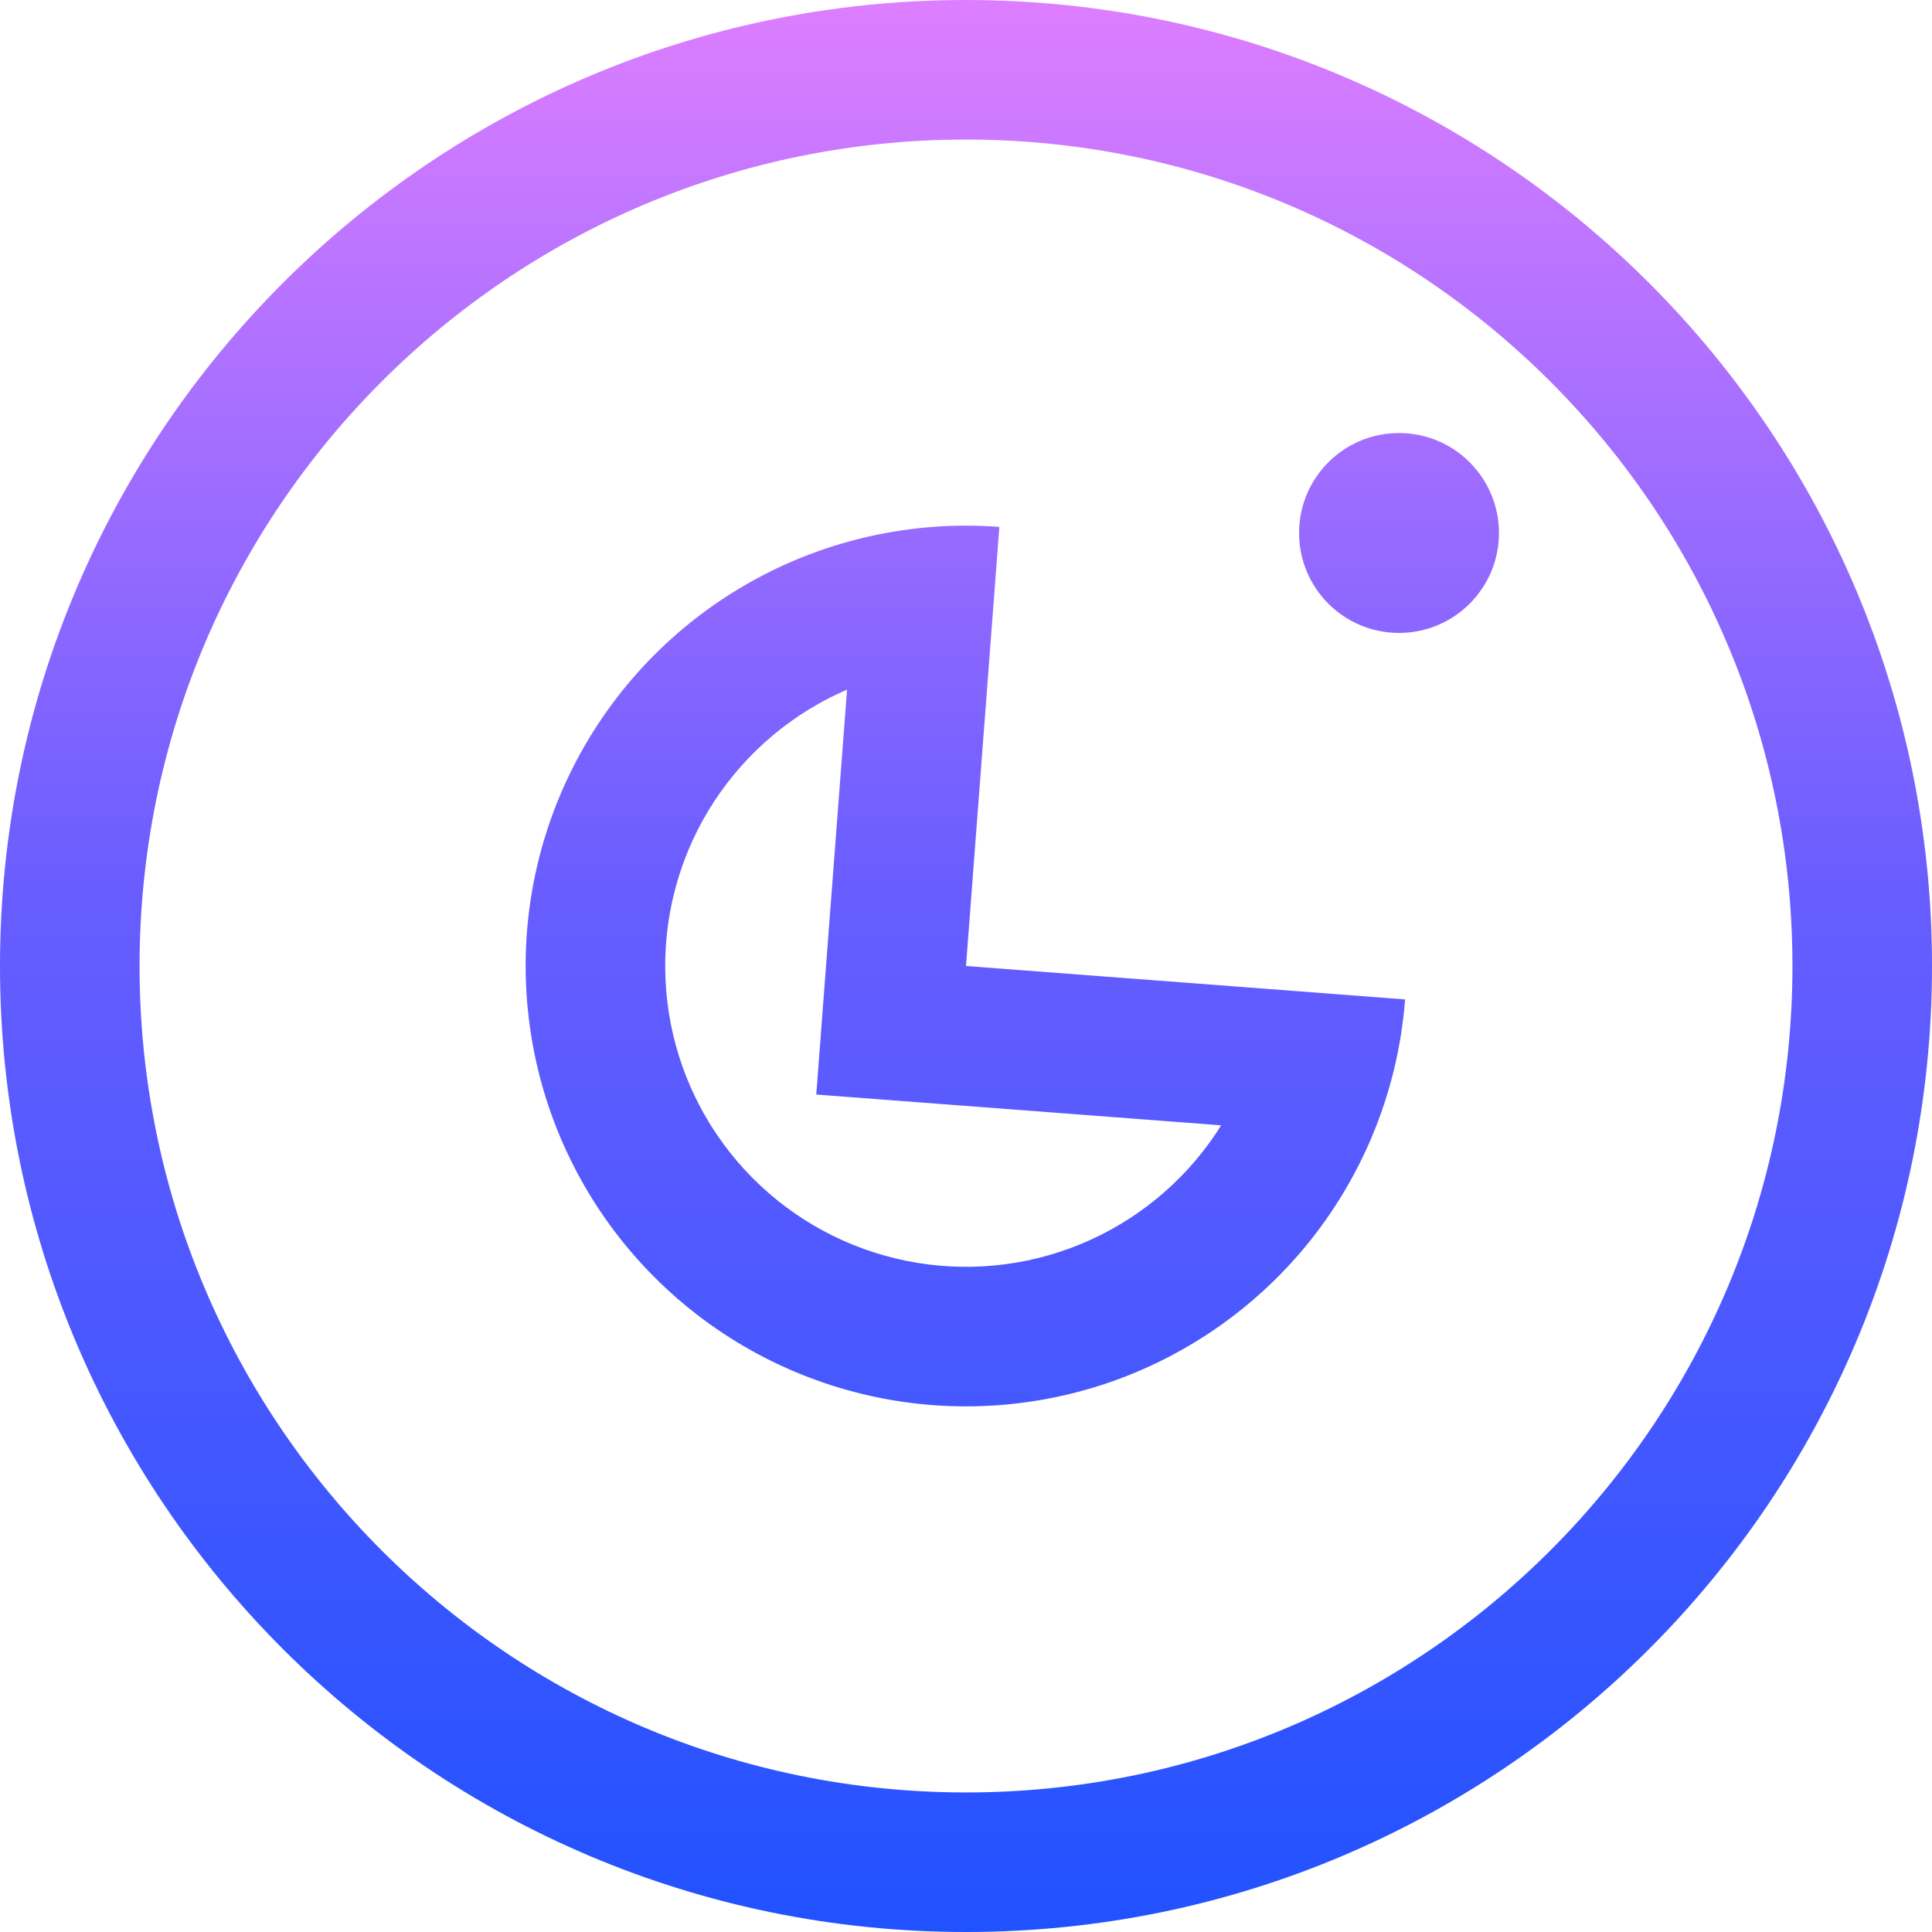
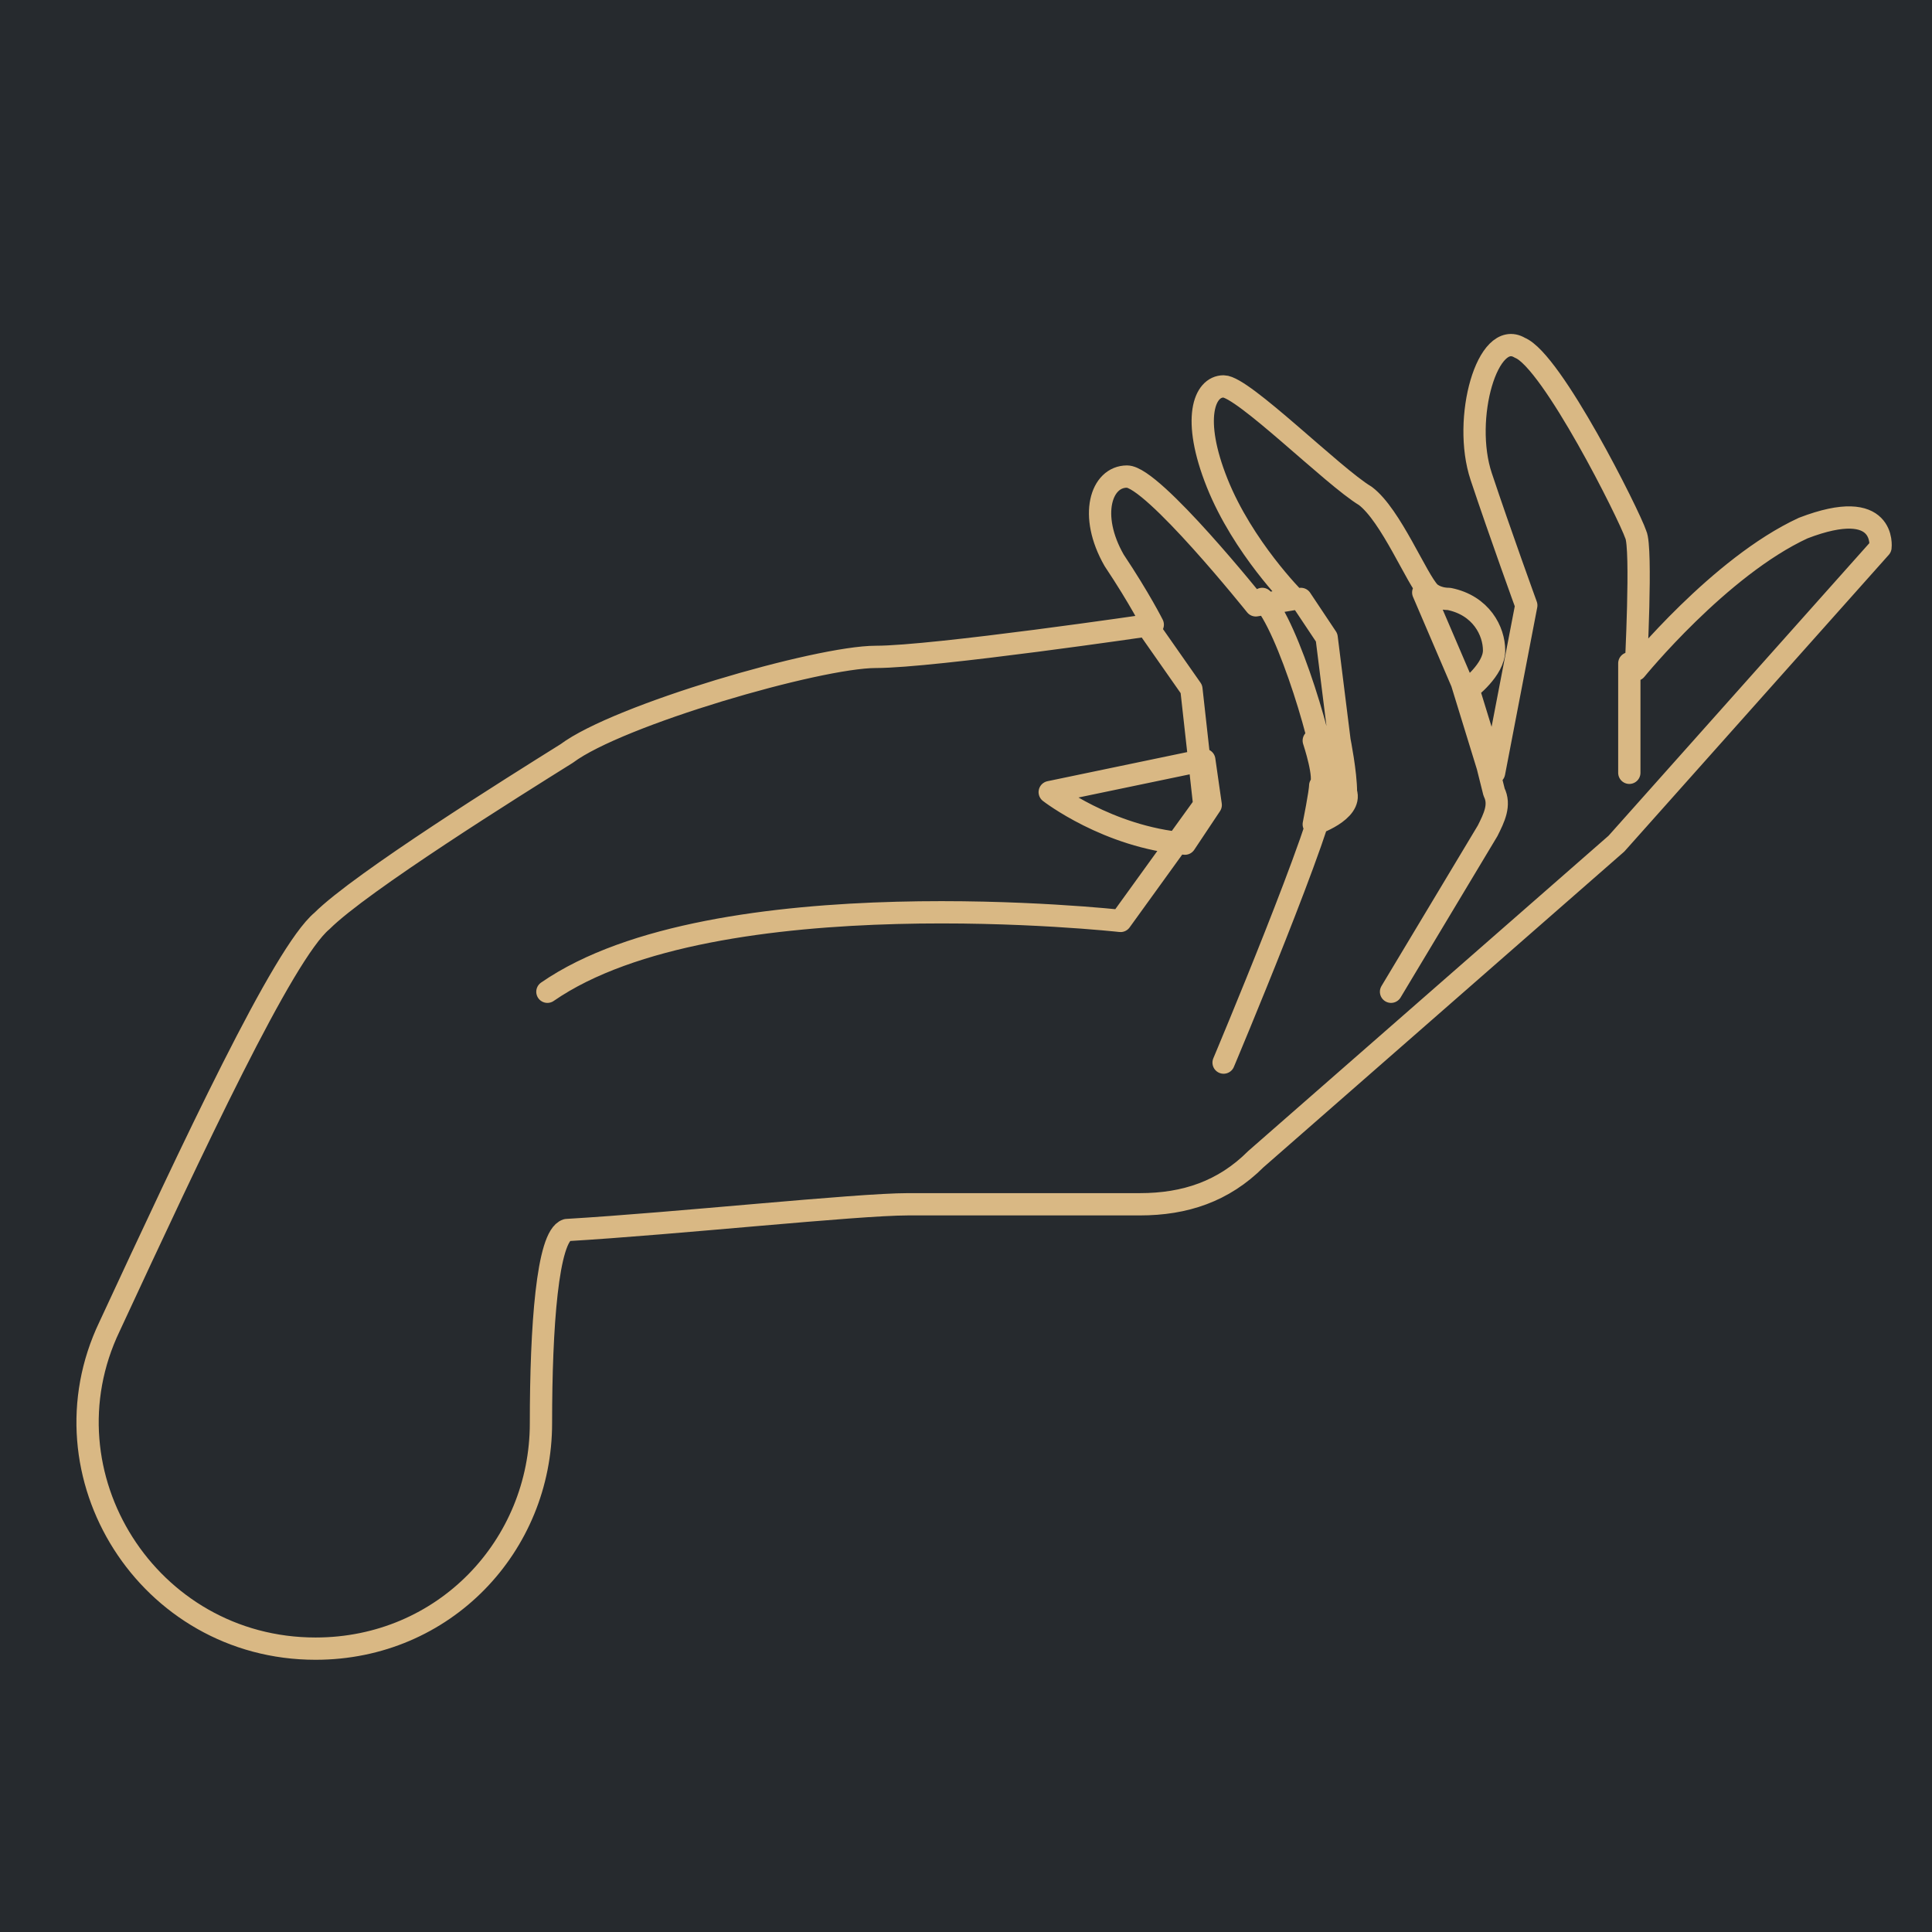
- <svg xmlns="http://www.w3.org/2000/svg" width="30" height="30" viewBox="0 0 30 30" fill="none">
-   <path fill-rule="evenodd" clip-rule="evenodd" d="M27.833 15C27.833 22.088 22.088 27.833 15 27.833C7.912 27.833 2.167 22.088 2.167 15C2.167 7.912 7.912 2.167 15 2.167C22.088 2.167 27.833 7.912 27.833 15ZM30 15C30 23.284 23.284 30 15 30C6.716 30 0 23.284 0 15C0 6.716 6.716 0 15 0C23.284 0 30 6.716 30 15ZM23.276 8.276C23.276 9.133 22.581 9.828 21.724 9.828C20.867 9.828 20.172 9.133 20.172 8.276C20.172 7.419 20.867 6.724 21.724 6.724C22.581 6.724 23.276 7.419 23.276 8.276ZM15.164 12.84L15.354 10.342L15.518 8.182C14.78 8.126 14.042 8.19 13.331 8.369C12.744 8.517 12.176 8.742 11.643 9.043C10.465 9.707 9.51 10.705 8.899 11.912C8.288 13.118 8.049 14.479 8.212 15.821C8.374 17.164 8.931 18.428 9.812 19.454C10.693 20.48 11.858 21.222 13.161 21.586C14.464 21.95 15.845 21.919 17.13 21.498C18.415 21.076 19.546 20.283 20.381 19.219C20.758 18.738 21.067 18.21 21.302 17.652C21.586 16.977 21.762 16.258 21.818 15.52L21.818 15.519L19.658 15.354L17.16 15.164L15 15L15.164 12.84ZM18.962 17.474L14.835 17.16L12.675 16.996L12.839 14.836L13.153 10.709C13.001 10.775 12.852 10.848 12.707 10.93C11.902 11.384 11.25 12.066 10.832 12.89C10.415 13.714 10.252 14.644 10.363 15.561C10.473 16.478 10.854 17.342 11.456 18.043C12.058 18.744 12.854 19.251 13.744 19.499C14.633 19.747 15.577 19.727 16.455 19.439C17.333 19.151 18.106 18.609 18.676 17.882C18.779 17.751 18.874 17.615 18.962 17.474Z" fill="url(#paint0_linear_883_4378)" />
-   <defs>
-     <linearGradient id="paint0_linear_883_4378" x1="15" y1="0" x2="15" y2="30" gradientUnits="userSpaceOnUse">
-       <stop stop-color="#DD7EFF" />
-       <stop offset="0.461" stop-color="#685DFF" />
-       <stop offset="1" stop-color="#2152FF" />
-     </linearGradient>
-   </defs>
+ <svg xmlns="http://www.w3.org/2000/svg" version="1.1" id="Layer_1" x="0px" y="0px" viewBox="0 0 30 30" style="enable-background:new 0 0 30 30;" xml:space="preserve">
+   <style type="text/css">
+ 	.st0{fill:#164373;}
+ 	.st1{font-family:'MyriadPro-Regular';}
+ 	.st2{font-size:22.896px;}
+ 	.st3{fill-rule:evenodd;clip-rule:evenodd;fill:#792A8D;}
+ 	.st4{fill-rule:evenodd;clip-rule:evenodd;fill:#310A3D;}
+ 	.st5{fill:#262A2E;}
+ 	.st6{fill:none;stroke:#D9B884;stroke-width:0.346;stroke-linecap:round;stroke-linejoin:round;stroke-miterlimit:10;}
+ </style>
+   <text transform="matrix(0.809 0 0 1 0.4443 20.8878)" class="st0 st1 st2">SKL</text>
+   <rect x="0.4" y="0.6" class="st3" width="28.8" height="5" />
+   <rect x="0.4" y="20.8" class="st4" width="28.8" height="8.8" />
+   <g>
+     <polygon class="st5" points="42.7,43.4 -16.7,43.4 -16.7,-16 42.7,-16 42.7,43.4  " />
+     <path class="st6" d="M16.3,12.3l2.4-0.5l0.1,0.7l-0.4,0.6C17.2,13,16.3,12.3,16.3,12.3L16.3,12.3z M20.4,11.5h0.4   c0,0,0.1,0.5,0.1,0.8c0.1,0.3-0.5,0.5-0.5,0.5s0.1-0.5,0.1-0.6C20.6,12.1,20.4,11.5,20.4,11.5L20.4,11.5z M1.7,20.6   c-1.1,2.3,0.6,5,3.2,5l0,0c2,0,3.5-1.6,3.5-3.5c0-1.5,0.1-2.9,0.4-3c1.7-0.1,4.5-0.4,5.3-0.4h3.6c0.7,0,1.3-0.2,1.8-0.7l5.6-4.9   l4.1-4.6c0,0,0.1-0.8-1.2-0.3c-1.3,0.6-2.6,2.2-2.6,2.2s0.1-1.9,0-2.1c-0.1-0.3-1.3-2.7-1.8-2.9c-0.5-0.3-0.9,1.1-0.6,2   c0.3,0.9,0.7,2,0.7,2l-0.5,2.6l-0.4-1.3c0,0,0.4-0.3,0.4-0.6c0-0.3-0.2-0.7-0.7-0.8c-0.2,0-0.3-0.1-0.3-0.1C22,9,21.6,8,21.2,7.7   C20.7,7.4,19.3,6,19,6c-0.3,0-0.5,0.5-0.1,1.5c0.4,1,1.2,1.8,1.2,1.8l-0.6,0.1c0,0-1.6-2-2-2S16.9,8,17.3,8.7c0.4,0.6,0.6,1,0.6,1   s-3.4,0.5-4.3,0.5c-0.9,0-4,0.9-4.8,1.5c-0.8,0.5-3.2,2-3.8,2.6C4.4,14.8,3,17.8,1.7,20.6L1.7,20.6z M17.8,9.7l0.7,1l0.2,1.8   l-1.3,1.8c0,0-6.3-0.7-8.9,1.1 M19,16.5c0,0,1.6-3.8,1.6-4.3c0-0.5-0.6-2.5-1-2.9 M22.1,9.2l0.6,1.4l0.4,1.3l0.1,0.4   c0.1,0.2,0,0.4-0.1,0.6l-1.5,2.5 M25.3,10.3V12 M20.2,9.3l0.4,0.6l0.2,1.6" />
+   </g>
</svg>
